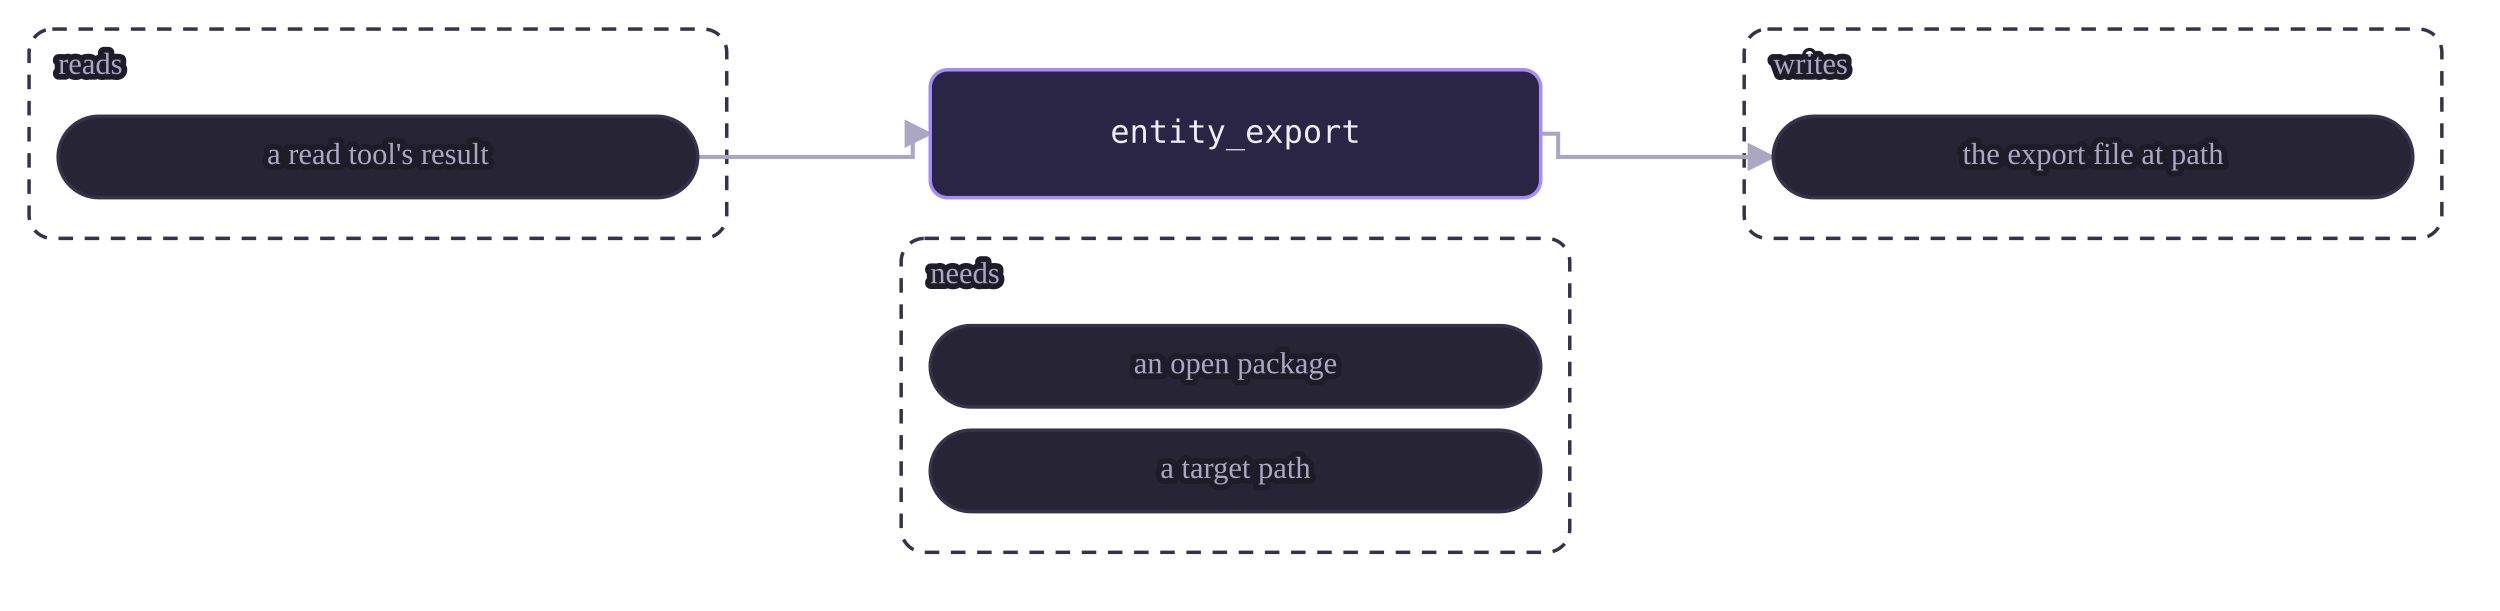
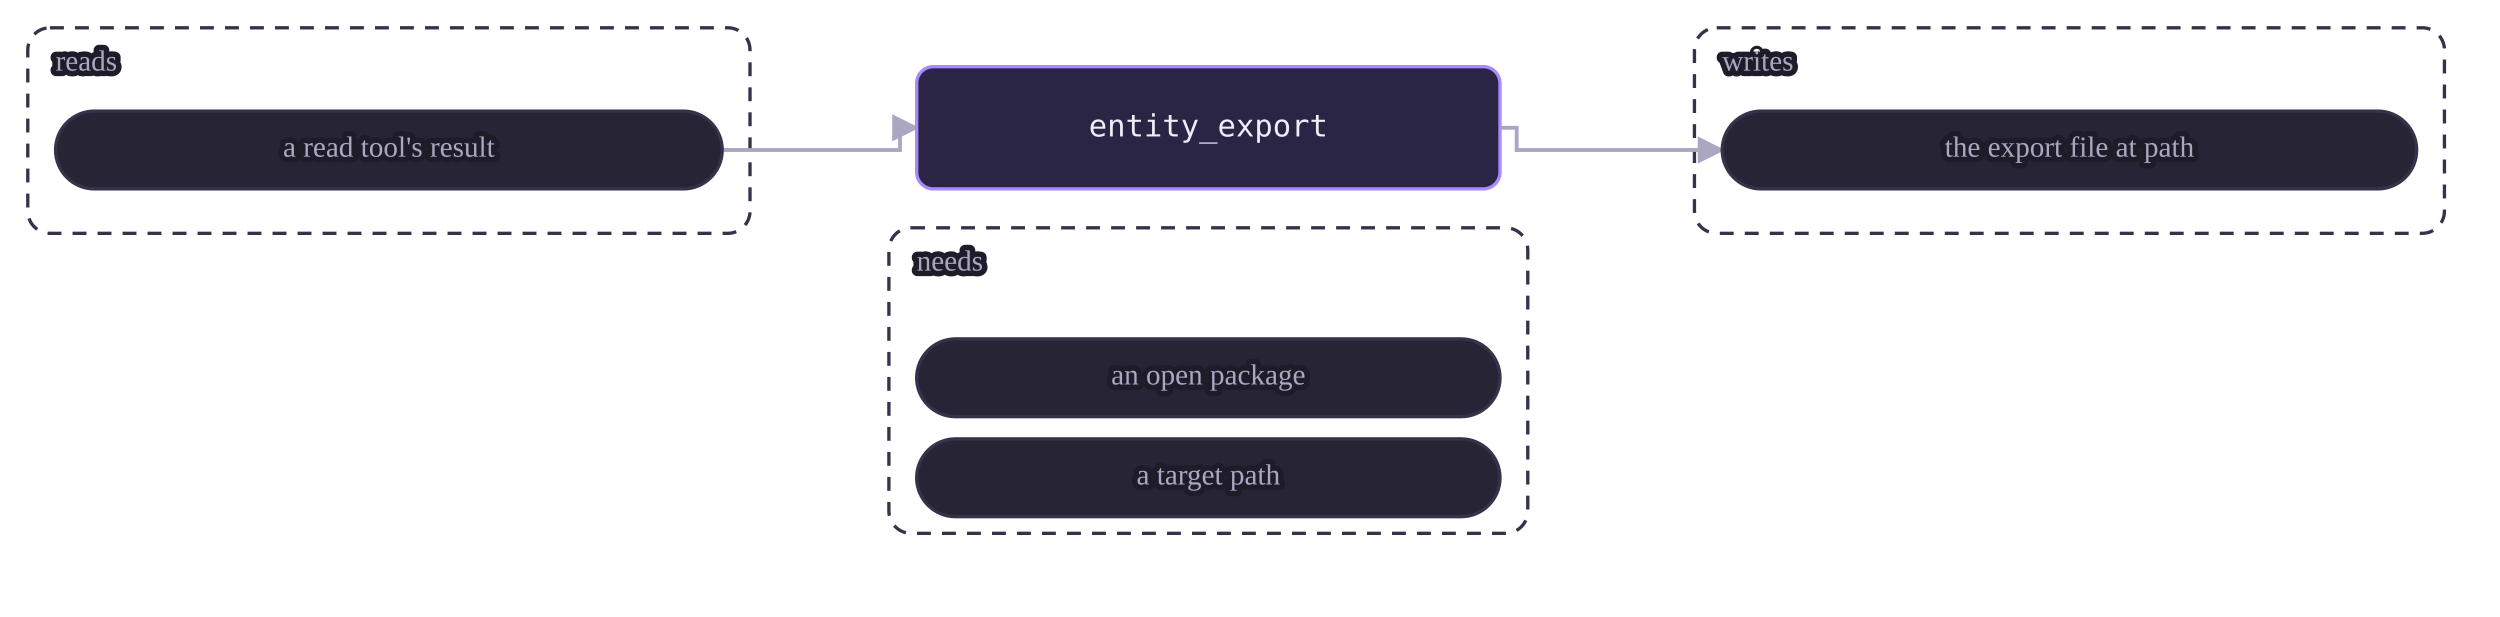
- <svg xmlns="http://www.w3.org/2000/svg" class="dia" lang="en" viewBox="0 0 860 210" width="860" height="210" role="img" aria-label="What the tool needs before it runs, what it reads, and what it writes. Every claim is pinned to a line of the server.">
+ <svg xmlns="http://www.w3.org/2000/svg" class="dia" lang="en" viewBox="0 0 900 222" width="900" height="222" role="img" aria-label="What the tool needs before it runs, what it reads, and what it writes. Every claim is pinned to a line of the server.">
  <style>svg{font-family:Georgia, "Times New Roman", serif;color:#efedf7;direction:ltr}text{fill:currentColor}.box{fill:#272435;stroke:#35324a;stroke-width:1.2}.box.acc{fill:#2a2545;stroke:#a78bfa}.box.good{fill:#23322e;stroke:#3fb950}.box.bad{fill:#38222d;stroke:#f85149}.box.warn{fill:#3a312c;stroke:#e3b341}.box.frame{fill:none;stroke:#35324a;stroke-dasharray:5 4}.frame .lbl{fill:#aba7c2}.edge{fill:none;stroke:#aba7c2;stroke-width:1.4}.edge.acc{stroke:#a78bfa;stroke-width:1.8}.edge.loop{stroke-dasharray:4 3}.lbl{font-size:12px}.lbl.small{font-size:10.5px;fill:#aba7c2;paint-order:stroke fill;stroke:#1e1c29;stroke-width:4px;stroke-linejoin:round}.lbl.strong{font-weight:600;font-size:13px}.num{font-family:Consolas, Menlo, monospace;font-size:11px;direction:ltr;unicode-bidi:isolate}.arrow{fill:#aba7c2}.arrow.acc{fill:#a78bfa}</style>
  <defs>
    <marker id="ar-fx-entity_export-en" viewBox="0 0 10 10" refX="9" refY="5" markerWidth="7" markerHeight="7" orient="auto-start-reverse">
      <path d="M0 0L10 5L0 10z" class="arrow" />
    </marker>
    <marker id="ara-fx-entity_export-en" viewBox="0 0 10 10" refX="9" refY="5" markerWidth="7" markerHeight="7" orient="auto-start-reverse">
      <path d="M0 0L10 5L0 10z" class="arrow acc" />
    </marker>
  </defs>
  <g class="frame">
-     <rect class="box frame" x="10.0" y="10" width="240" height="72" rx="8" />
+     <rect class="box frame" x="10.0" y="10" width="260" height="74" rx="8" />
    <text class="lbl small" x="20.0" y="23.0" text-anchor="start" dominant-baseline="middle">reads</text>
  </g>
  <g class="frame">
-     <rect class="box frame" x="600.0" y="10" width="240" height="72" rx="8" />
-     <text class="lbl small" x="610.0" y="23.0" text-anchor="start" dominant-baseline="middle">writes</text>
+     <rect class="box frame" x="610.0" y="10" width="270" height="74" rx="8" />
+     <text class="lbl small" x="620.0" y="23.0" text-anchor="start" dominant-baseline="middle">writes</text>
  </g>
  <g class="frame">
-     <rect class="box frame" x="310.0" y="82" width="230" height="108" rx="8" />
-     <text class="lbl small" x="320.0" y="95.0" text-anchor="start" dominant-baseline="middle">needs</text>
+     <rect class="box frame" x="320.0" y="82" width="230" height="110" rx="8" />
+     <text class="lbl small" x="330.0" y="95.0" text-anchor="start" dominant-baseline="middle">needs</text>
  </g>
-   <path class="edge  draw" marker-end="url(#ar-fx-entity_export-en)" d="M240.0 54.0 L314.0 54.0 L314.0 46.0 L320.0 46.0" />
-   <path class="edge  draw" marker-end="url(#ar-fx-entity_export-en)" d="M530.0 46.0 L536.0 46.0 L536.0 54.0 L610.0 54.0" />
+   <path class="edge  draw" marker-end="url(#ar-fx-entity_export-en)" d="M260.0 54.0 L324.0 54.0 L324.0 46.0 L330.0 46.0" />
+   <path class="edge  draw" marker-end="url(#ar-fx-entity_export-en)" d="M540.0 46.0 L546.0 46.0 L546.0 54.0 L620.0 54.0" />
+   <g data-key="l0">
+     <rect class="box pill" x="20.0" y="40" width="240" height="28" rx="14.0" />
+     <text class="lbl small" x="140.0" y="54.0" text-anchor="middle" dominant-baseline="middle">a read tool's result</text>
+   </g>
  <g data-key="r0">
-     <rect class="box pill" x="20.0" y="40" width="220" height="28" rx="14.0" />
-     <text class="lbl small" x="130.0" y="54.0" text-anchor="middle" dominant-baseline="middle">a read tool's result</text>
+     <rect class="box pill" x="620.0" y="40" width="250" height="28" rx="14.0" />
+     <text class="lbl small" x="745.0" y="54.0" text-anchor="middle" dominant-baseline="middle">the export file at path</text>
  </g>
-   <g data-key="w0">
-     <rect class="box pill" x="610.0" y="40" width="220" height="28" rx="14.0" />
-     <text class="lbl small" x="720.0" y="54.0" text-anchor="middle" dominant-baseline="middle">the export file at path</text>
+   <g data-key="hub">
+     <rect class="box acc strong" x="330.0" y="24" width="210" height="44" rx="6" />
+     <text class="lbl num" x="435.0" y="46.0" text-anchor="middle" dominant-baseline="middle" style="direction:ltr;unicode-bidi:isolate">entity_export</text>
  </g>
-   <g data-key="tool">
-     <rect class="box acc strong" x="320.0" y="24" width="210" height="44" rx="6" />
-     <text class="lbl num" x="425.0" y="46.0" text-anchor="middle" dominant-baseline="middle" style="direction:ltr;unicode-bidi:isolate">entity_export</text>
+   <g data-key="b0">
+     <rect class="box pill" x="330.0" y="122" width="210" height="28" rx="14.0" />
+     <text class="lbl small" x="435.0" y="136.0" text-anchor="middle" dominant-baseline="middle">an open package</text>
  </g>
-   <g data-key="n0">
-     <rect class="box pill" x="320.0" y="112" width="210" height="28" rx="14.0" />
-     <text class="lbl small" x="425.0" y="126.0" text-anchor="middle" dominant-baseline="middle">an open package</text>
-   </g>
-   <g data-key="n1">
-     <rect class="box pill" x="320.0" y="148" width="210" height="28" rx="14.0" />
-     <text class="lbl small" x="425.0" y="162.0" text-anchor="middle" dominant-baseline="middle">a target path</text>
+   <g data-key="b1">
+     <rect class="box pill" x="330.0" y="158" width="210" height="28" rx="14.0" />
+     <text class="lbl small" x="435.0" y="172.0" text-anchor="middle" dominant-baseline="middle">a target path</text>
  </g>
</svg>
